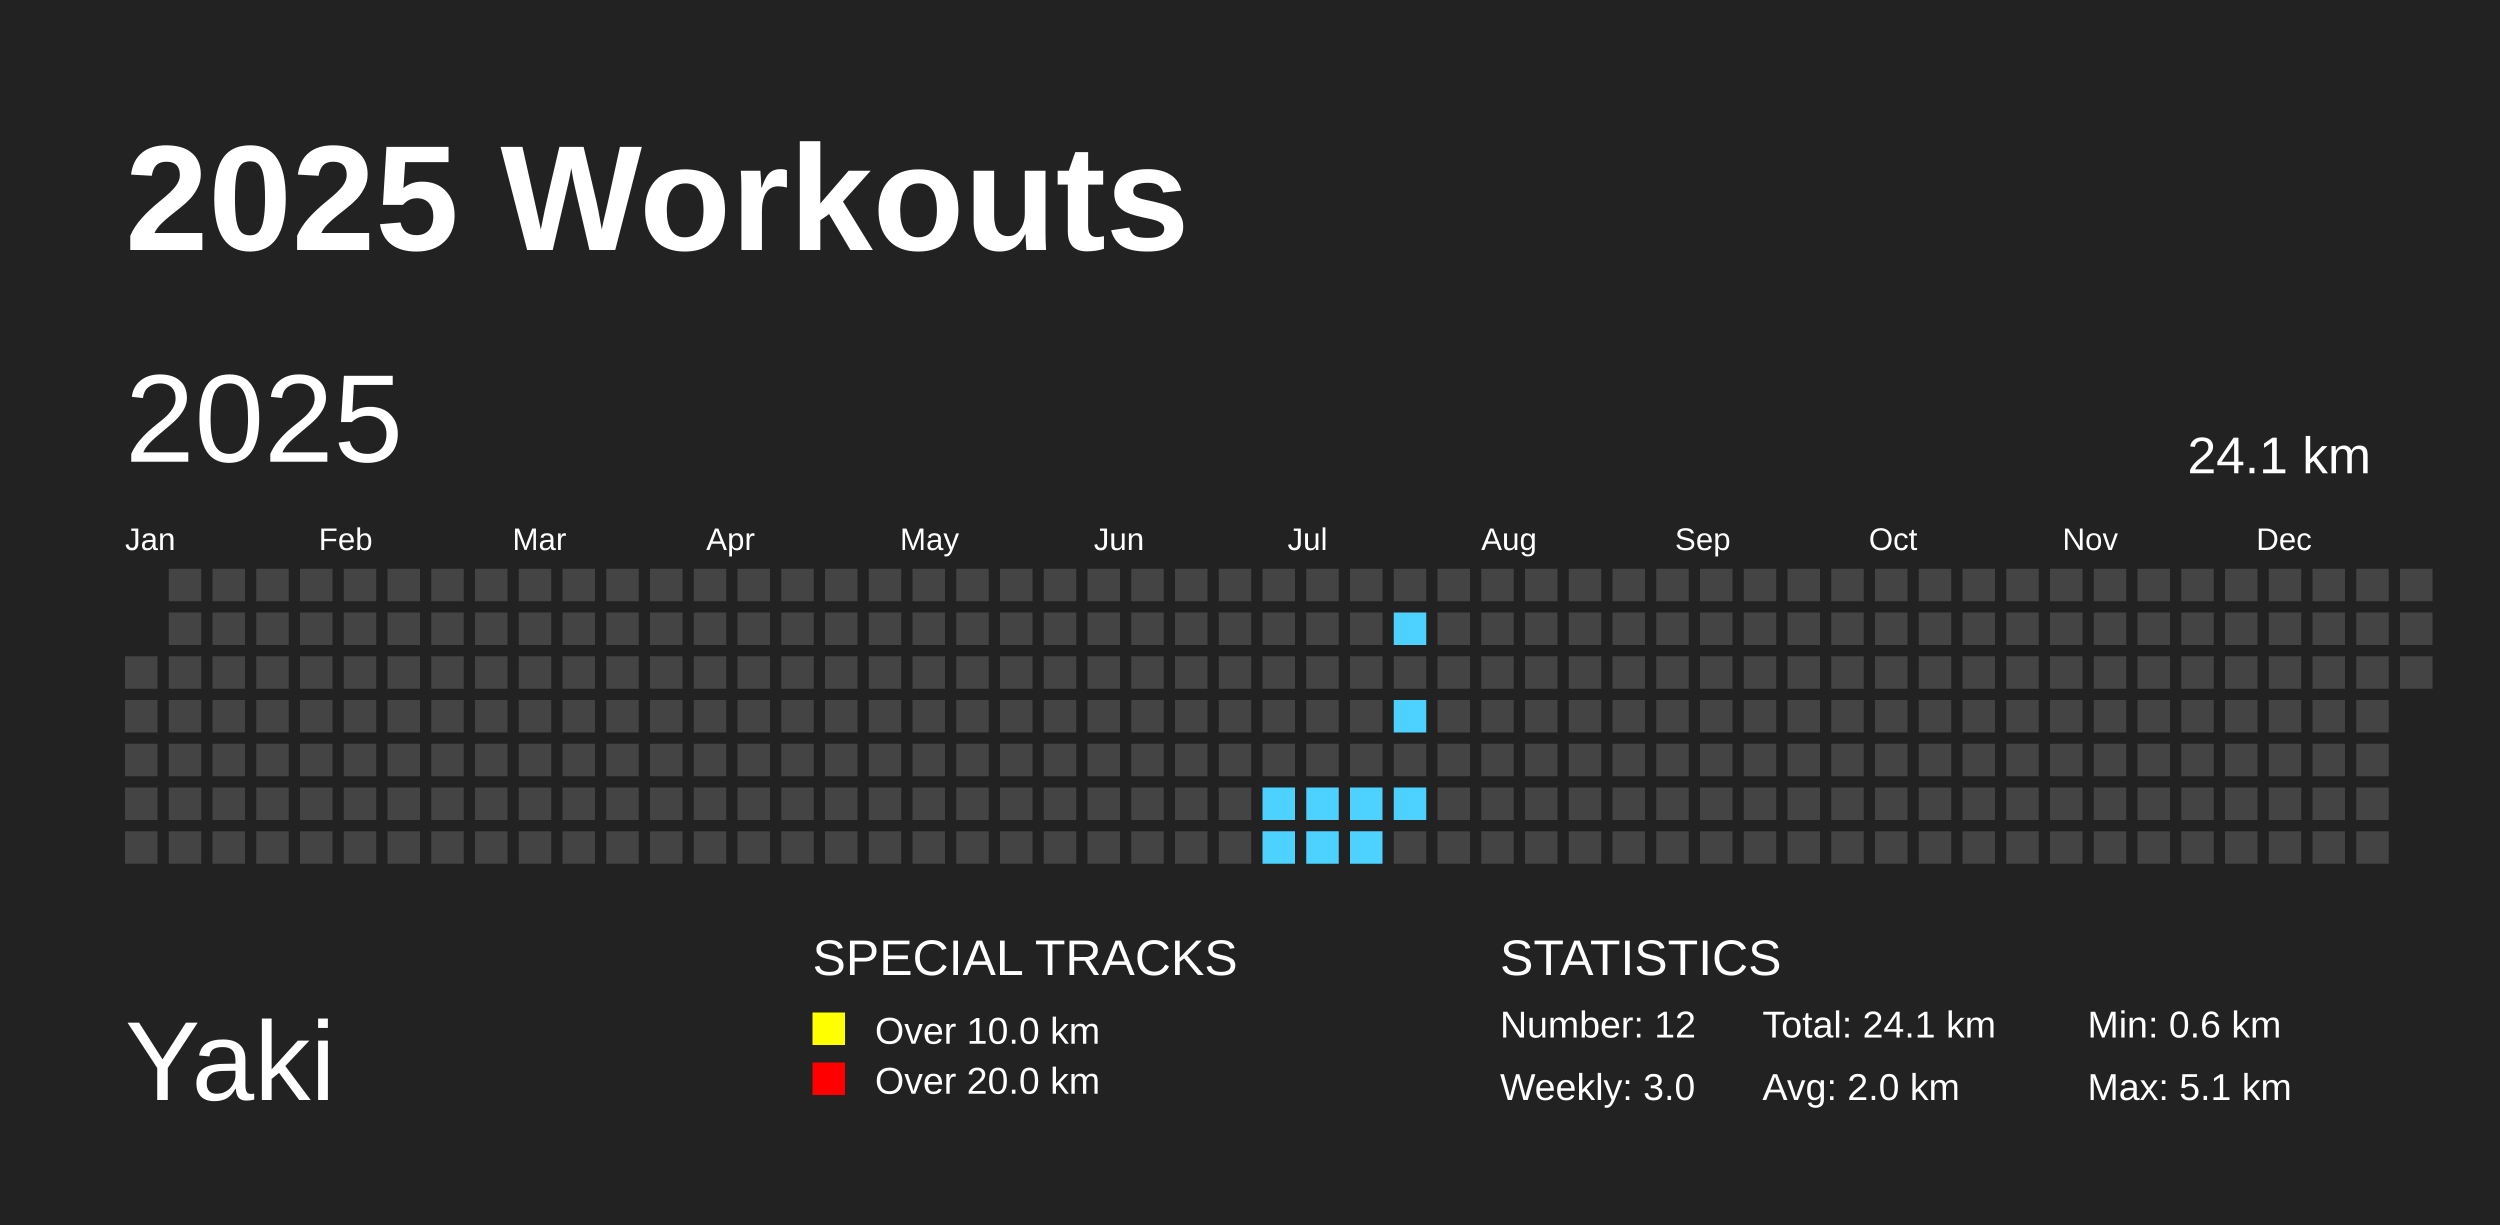
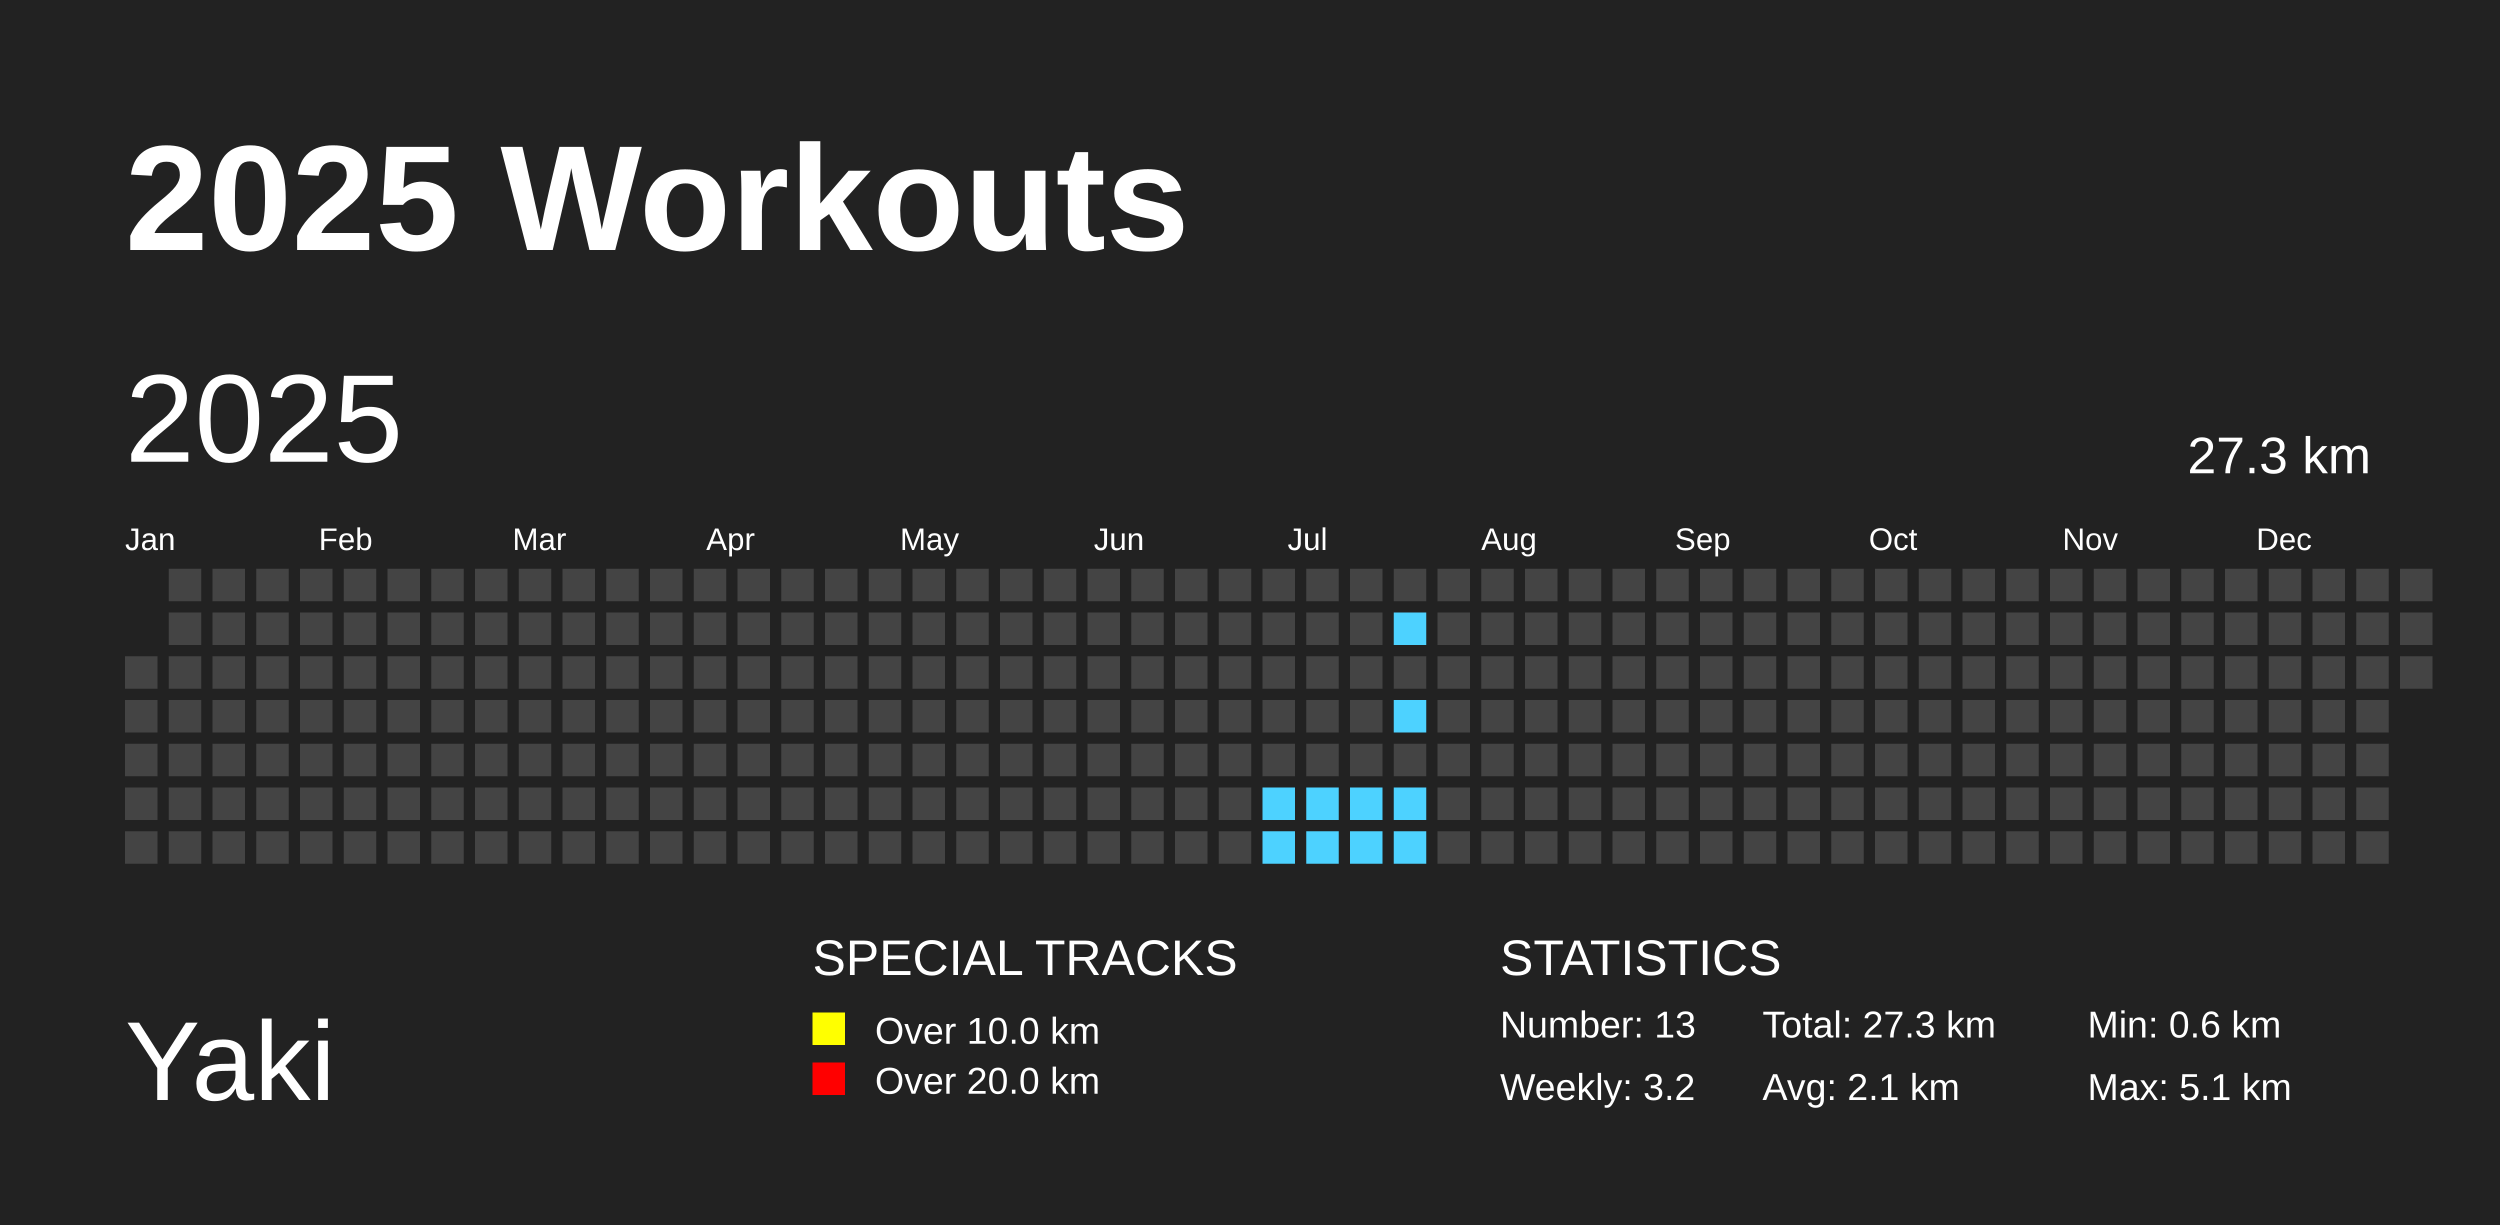
<svg xmlns="http://www.w3.org/2000/svg" baseProfile="full" height="98mm" version="1.1" viewBox="0,0,200,98" width="200mm">
  <defs />
  <rect fill="#222222" height="98" width="200" x="0" y="0" />
  <text fill="#FFFFFF" style="font-size:12px; font-family:Arial; font-weight:bold;" x="10" y="20">2025 Workouts</text>
  <text fill="#FFFFFF" style="font-size:9px; font-family:Arial" x="10" y="88">Yaki</text>
  <text fill="#FFFFFF" style="font-size:4px; font-family:Arial" x="65" y="78">SPECIAL TRACKS</text>
  <rect fill="yellow" height="2.6" width="2.6" x="65" y="81" />
  <text fill="#FFFFFF" style="font-size:3px; font-family:Arial" x="70" y="83.5">Over 10.0 km</text>
  <rect fill="red" height="2.6" width="2.6" x="65" y="85" />
  <text fill="#FFFFFF" style="font-size:3px; font-family:Arial" x="70" y="87.5">Over 20.0 km</text>
  <text fill="#FFFFFF" style="font-size:4px; font-family:Arial" x="120" y="78">STATISTICS</text>
-   <text fill="#FFFFFF" style="font-size:3px; font-family:Arial" x="120" y="83">Number: 12</text>
-   <text fill="#FFFFFF" style="font-size:3px; font-family:Arial" x="120" y="88">Weekly: 3.0</text>
-   <text fill="#FFFFFF" style="font-size:3px; font-family:Arial" x="141" y="83">Total: 24.1 km</text>
-   <text fill="#FFFFFF" style="font-size:3px; font-family:Arial" x="141" y="88">Avg: 2.0 km</text>
+   <text fill="#FFFFFF" style="font-size:3px; font-family:Arial" x="120" y="83">Number: 13</text>
+   <text fill="#FFFFFF" style="font-size:3px; font-family:Arial" x="120" y="88">Weekly: 3.2</text>
+   <text fill="#FFFFFF" style="font-size:3px; font-family:Arial" x="141" y="83">Total: 27.3 km</text>
+   <text fill="#FFFFFF" style="font-size:3px; font-family:Arial" x="141" y="88">Avg: 2.1 km</text>
  <text fill="#FFFFFF" style="font-size:3px; font-family:Arial" x="167" y="83">Min: 0.6 km</text>
  <text fill="#FFFFFF" style="font-size:3px; font-family:Arial" x="167" y="88">Max: 5.1 km</text>
  <text dominant-baseline="hanging" fill="#FFFFFF" style="font-size:10.0px; font-family:Arial;" x="10" y="30">2025</text>
-   <text dominant-baseline="hanging" fill="#FFFFFF" style="font-size:4.125px; font-family:Arial;" x="175" y="35">24.1 km</text>
+   <text dominant-baseline="hanging" fill="#FFFFFF" style="font-size:4.125px; font-family:Arial;" x="175" y="35">27.3 km</text>
  <text fill="#FFFFFF" style="font-size:2.5px; font-family:Arial" x="10.0" y="44">Jan</text>
  <text fill="#FFFFFF" style="font-size:2.5px; font-family:Arial" x="25.5" y="44">Feb</text>
  <text fill="#FFFFFF" style="font-size:2.5px; font-family:Arial" x="41.0" y="44">Mar</text>
  <text fill="#FFFFFF" style="font-size:2.5px; font-family:Arial" x="56.5" y="44">Apr</text>
  <text fill="#FFFFFF" style="font-size:2.5px; font-family:Arial" x="72.0" y="44">May</text>
  <text fill="#FFFFFF" style="font-size:2.5px; font-family:Arial" x="87.5" y="44">Jun</text>
  <text fill="#FFFFFF" style="font-size:2.5px; font-family:Arial" x="103.0" y="44">Jul</text>
  <text fill="#FFFFFF" style="font-size:2.5px; font-family:Arial" x="118.5" y="44">Aug</text>
  <text fill="#FFFFFF" style="font-size:2.5px; font-family:Arial" x="134.0" y="44">Sep</text>
  <text fill="#FFFFFF" style="font-size:2.5px; font-family:Arial" x="149.5" y="44">Oct</text>
  <text fill="#FFFFFF" style="font-size:2.5px; font-family:Arial" x="165.0" y="44">Nov</text>
  <text fill="#FFFFFF" style="font-size:2.5px; font-family:Arial" x="180.5" y="44">Dec</text>
  <rect fill="#444444" height="2.6" width="2.6" x="10.0" y="52.5" />
  <rect fill="#444444" height="2.6" width="2.6" x="10.0" y="56.0" />
  <rect fill="#444444" height="2.6" width="2.6" x="10.0" y="59.5" />
  <rect fill="#444444" height="2.6" width="2.6" x="10.0" y="63.0" />
  <rect fill="#444444" height="2.6" width="2.6" x="10.0" y="66.5" />
  <rect fill="#444444" height="2.6" width="2.6" x="13.5" y="45.5" />
  <rect fill="#444444" height="2.6" width="2.6" x="13.5" y="49.0" />
  <rect fill="#444444" height="2.6" width="2.6" x="13.5" y="52.5" />
  <rect fill="#444444" height="2.6" width="2.6" x="13.5" y="56.0" />
  <rect fill="#444444" height="2.6" width="2.6" x="13.5" y="59.5" />
  <rect fill="#444444" height="2.6" width="2.6" x="13.5" y="63.0" />
  <rect fill="#444444" height="2.6" width="2.6" x="13.5" y="66.5" />
  <rect fill="#444444" height="2.6" width="2.6" x="17.0" y="45.5" />
  <rect fill="#444444" height="2.6" width="2.6" x="17.0" y="49.0" />
  <rect fill="#444444" height="2.6" width="2.6" x="17.0" y="52.5" />
  <rect fill="#444444" height="2.6" width="2.6" x="17.0" y="56.0" />
  <rect fill="#444444" height="2.6" width="2.6" x="17.0" y="59.5" />
  <rect fill="#444444" height="2.6" width="2.6" x="17.0" y="63.0" />
  <rect fill="#444444" height="2.6" width="2.6" x="17.0" y="66.5" />
  <rect fill="#444444" height="2.6" width="2.6" x="20.5" y="45.5" />
  <rect fill="#444444" height="2.6" width="2.6" x="20.5" y="49.0" />
  <rect fill="#444444" height="2.6" width="2.6" x="20.5" y="52.5" />
  <rect fill="#444444" height="2.6" width="2.6" x="20.5" y="56.0" />
  <rect fill="#444444" height="2.6" width="2.6" x="20.5" y="59.5" />
  <rect fill="#444444" height="2.6" width="2.6" x="20.5" y="63.0" />
  <rect fill="#444444" height="2.6" width="2.6" x="20.5" y="66.5" />
  <rect fill="#444444" height="2.6" width="2.6" x="24.0" y="45.5" />
  <rect fill="#444444" height="2.6" width="2.6" x="24.0" y="49.0" />
  <rect fill="#444444" height="2.6" width="2.6" x="24.0" y="52.5" />
  <rect fill="#444444" height="2.6" width="2.6" x="24.0" y="56.0" />
  <rect fill="#444444" height="2.6" width="2.6" x="24.0" y="59.5" />
  <rect fill="#444444" height="2.6" width="2.6" x="24.0" y="63.0" />
  <rect fill="#444444" height="2.6" width="2.6" x="24.0" y="66.5" />
  <rect fill="#444444" height="2.6" width="2.6" x="27.5" y="45.5" />
  <rect fill="#444444" height="2.6" width="2.6" x="27.5" y="49.0" />
  <rect fill="#444444" height="2.6" width="2.6" x="27.5" y="52.5" />
  <rect fill="#444444" height="2.6" width="2.6" x="27.5" y="56.0" />
  <rect fill="#444444" height="2.6" width="2.6" x="27.5" y="59.5" />
  <rect fill="#444444" height="2.6" width="2.6" x="27.5" y="63.0" />
  <rect fill="#444444" height="2.6" width="2.6" x="27.5" y="66.5" />
  <rect fill="#444444" height="2.6" width="2.6" x="31.0" y="45.5" />
  <rect fill="#444444" height="2.6" width="2.6" x="31.0" y="49.0" />
  <rect fill="#444444" height="2.6" width="2.6" x="31.0" y="52.5" />
  <rect fill="#444444" height="2.6" width="2.6" x="31.0" y="56.0" />
  <rect fill="#444444" height="2.6" width="2.6" x="31.0" y="59.5" />
  <rect fill="#444444" height="2.6" width="2.6" x="31.0" y="63.0" />
  <rect fill="#444444" height="2.6" width="2.6" x="31.0" y="66.5" />
  <rect fill="#444444" height="2.6" width="2.6" x="34.5" y="45.5" />
  <rect fill="#444444" height="2.6" width="2.6" x="34.5" y="49.0" />
  <rect fill="#444444" height="2.6" width="2.6" x="34.5" y="52.5" />
  <rect fill="#444444" height="2.6" width="2.6" x="34.5" y="56.0" />
  <rect fill="#444444" height="2.6" width="2.6" x="34.5" y="59.5" />
  <rect fill="#444444" height="2.6" width="2.6" x="34.5" y="63.0" />
  <rect fill="#444444" height="2.6" width="2.6" x="34.5" y="66.5" />
  <rect fill="#444444" height="2.6" width="2.6" x="38.0" y="45.5" />
  <rect fill="#444444" height="2.6" width="2.6" x="38.0" y="49.0" />
  <rect fill="#444444" height="2.6" width="2.6" x="38.0" y="52.5" />
  <rect fill="#444444" height="2.6" width="2.6" x="38.0" y="56.0" />
  <rect fill="#444444" height="2.6" width="2.6" x="38.0" y="59.5" />
  <rect fill="#444444" height="2.6" width="2.6" x="38.0" y="63.0" />
  <rect fill="#444444" height="2.6" width="2.6" x="38.0" y="66.5" />
  <rect fill="#444444" height="2.6" width="2.6" x="41.5" y="45.5" />
  <rect fill="#444444" height="2.6" width="2.6" x="41.5" y="49.0" />
  <rect fill="#444444" height="2.6" width="2.6" x="41.5" y="52.5" />
  <rect fill="#444444" height="2.6" width="2.6" x="41.5" y="56.0" />
  <rect fill="#444444" height="2.6" width="2.6" x="41.5" y="59.5" />
  <rect fill="#444444" height="2.6" width="2.6" x="41.5" y="63.0" />
  <rect fill="#444444" height="2.6" width="2.6" x="41.5" y="66.5" />
  <rect fill="#444444" height="2.6" width="2.6" x="45.0" y="45.5" />
  <rect fill="#444444" height="2.6" width="2.6" x="45.0" y="49.0" />
  <rect fill="#444444" height="2.6" width="2.6" x="45.0" y="52.5" />
  <rect fill="#444444" height="2.6" width="2.6" x="45.0" y="56.0" />
  <rect fill="#444444" height="2.6" width="2.6" x="45.0" y="59.5" />
  <rect fill="#444444" height="2.6" width="2.6" x="45.0" y="63.0" />
  <rect fill="#444444" height="2.6" width="2.6" x="45.0" y="66.5" />
  <rect fill="#444444" height="2.6" width="2.6" x="48.5" y="45.5" />
  <rect fill="#444444" height="2.6" width="2.6" x="48.5" y="49.0" />
  <rect fill="#444444" height="2.6" width="2.6" x="48.5" y="52.5" />
  <rect fill="#444444" height="2.6" width="2.6" x="48.5" y="56.0" />
  <rect fill="#444444" height="2.6" width="2.6" x="48.5" y="59.5" />
  <rect fill="#444444" height="2.6" width="2.6" x="48.5" y="63.0" />
  <rect fill="#444444" height="2.6" width="2.6" x="48.5" y="66.5" />
  <rect fill="#444444" height="2.6" width="2.6" x="52.0" y="45.5" />
  <rect fill="#444444" height="2.6" width="2.6" x="52.0" y="49.0" />
  <rect fill="#444444" height="2.6" width="2.6" x="52.0" y="52.5" />
  <rect fill="#444444" height="2.6" width="2.6" x="52.0" y="56.0" />
  <rect fill="#444444" height="2.6" width="2.6" x="52.0" y="59.5" />
  <rect fill="#444444" height="2.6" width="2.6" x="52.0" y="63.0" />
  <rect fill="#444444" height="2.6" width="2.6" x="52.0" y="66.5" />
  <rect fill="#444444" height="2.6" width="2.6" x="55.5" y="45.5" />
  <rect fill="#444444" height="2.6" width="2.6" x="55.5" y="49.0" />
  <rect fill="#444444" height="2.6" width="2.6" x="55.5" y="52.5" />
  <rect fill="#444444" height="2.6" width="2.6" x="55.5" y="56.0" />
  <rect fill="#444444" height="2.6" width="2.6" x="55.5" y="59.5" />
  <rect fill="#444444" height="2.6" width="2.6" x="55.5" y="63.0" />
  <rect fill="#444444" height="2.6" width="2.6" x="55.5" y="66.5" />
  <rect fill="#444444" height="2.6" width="2.6" x="59.0" y="45.5" />
  <rect fill="#444444" height="2.6" width="2.6" x="59.0" y="49.0" />
  <rect fill="#444444" height="2.6" width="2.6" x="59.0" y="52.5" />
  <rect fill="#444444" height="2.6" width="2.6" x="59.0" y="56.0" />
  <rect fill="#444444" height="2.6" width="2.6" x="59.0" y="59.5" />
  <rect fill="#444444" height="2.6" width="2.6" x="59.0" y="63.0" />
  <rect fill="#444444" height="2.6" width="2.6" x="59.0" y="66.5" />
  <rect fill="#444444" height="2.6" width="2.6" x="62.5" y="45.5" />
  <rect fill="#444444" height="2.6" width="2.6" x="62.5" y="49.0" />
  <rect fill="#444444" height="2.6" width="2.6" x="62.5" y="52.5" />
  <rect fill="#444444" height="2.6" width="2.6" x="62.5" y="56.0" />
  <rect fill="#444444" height="2.6" width="2.6" x="62.5" y="59.5" />
  <rect fill="#444444" height="2.6" width="2.6" x="62.5" y="63.0" />
  <rect fill="#444444" height="2.6" width="2.6" x="62.5" y="66.5" />
  <rect fill="#444444" height="2.6" width="2.6" x="66.0" y="45.5" />
  <rect fill="#444444" height="2.6" width="2.6" x="66.0" y="49.0" />
  <rect fill="#444444" height="2.6" width="2.6" x="66.0" y="52.5" />
  <rect fill="#444444" height="2.6" width="2.6" x="66.0" y="56.0" />
  <rect fill="#444444" height="2.6" width="2.6" x="66.0" y="59.5" />
  <rect fill="#444444" height="2.6" width="2.6" x="66.0" y="63.0" />
  <rect fill="#444444" height="2.6" width="2.6" x="66.0" y="66.5" />
  <rect fill="#444444" height="2.6" width="2.6" x="69.5" y="45.5" />
  <rect fill="#444444" height="2.6" width="2.6" x="69.5" y="49.0" />
  <rect fill="#444444" height="2.6" width="2.6" x="69.5" y="52.5" />
  <rect fill="#444444" height="2.6" width="2.6" x="69.5" y="56.0" />
  <rect fill="#444444" height="2.6" width="2.6" x="69.5" y="59.5" />
  <rect fill="#444444" height="2.6" width="2.6" x="69.5" y="63.0" />
  <rect fill="#444444" height="2.6" width="2.6" x="69.5" y="66.5" />
  <rect fill="#444444" height="2.6" width="2.6" x="73.0" y="45.5" />
  <rect fill="#444444" height="2.6" width="2.6" x="73.0" y="49.0" />
  <rect fill="#444444" height="2.6" width="2.6" x="73.0" y="52.5" />
  <rect fill="#444444" height="2.6" width="2.6" x="73.0" y="56.0" />
  <rect fill="#444444" height="2.6" width="2.6" x="73.0" y="59.5" />
  <rect fill="#444444" height="2.6" width="2.6" x="73.0" y="63.0" />
  <rect fill="#444444" height="2.6" width="2.6" x="73.0" y="66.5" />
  <rect fill="#444444" height="2.6" width="2.6" x="76.5" y="45.5" />
  <rect fill="#444444" height="2.6" width="2.6" x="76.5" y="49.0" />
  <rect fill="#444444" height="2.6" width="2.6" x="76.5" y="52.5" />
  <rect fill="#444444" height="2.6" width="2.6" x="76.5" y="56.0" />
  <rect fill="#444444" height="2.6" width="2.6" x="76.5" y="59.5" />
  <rect fill="#444444" height="2.6" width="2.6" x="76.5" y="63.0" />
  <rect fill="#444444" height="2.6" width="2.6" x="76.5" y="66.5" />
  <rect fill="#444444" height="2.6" width="2.6" x="80.0" y="45.5" />
  <rect fill="#444444" height="2.6" width="2.6" x="80.0" y="49.0" />
  <rect fill="#444444" height="2.6" width="2.6" x="80.0" y="52.5" />
  <rect fill="#444444" height="2.6" width="2.6" x="80.0" y="56.0" />
  <rect fill="#444444" height="2.6" width="2.6" x="80.0" y="59.5" />
  <rect fill="#444444" height="2.6" width="2.6" x="80.0" y="63.0" />
  <rect fill="#444444" height="2.6" width="2.6" x="80.0" y="66.5" />
  <rect fill="#444444" height="2.6" width="2.6" x="83.5" y="45.5" />
  <rect fill="#444444" height="2.6" width="2.6" x="83.5" y="49.0" />
  <rect fill="#444444" height="2.6" width="2.6" x="83.5" y="52.5" />
  <rect fill="#444444" height="2.6" width="2.6" x="83.5" y="56.0" />
  <rect fill="#444444" height="2.6" width="2.6" x="83.5" y="59.5" />
  <rect fill="#444444" height="2.6" width="2.6" x="83.5" y="63.0" />
  <rect fill="#444444" height="2.6" width="2.6" x="83.5" y="66.5" />
  <rect fill="#444444" height="2.6" width="2.6" x="87.0" y="45.5" />
  <rect fill="#444444" height="2.6" width="2.6" x="87.0" y="49.0" />
  <rect fill="#444444" height="2.6" width="2.6" x="87.0" y="52.5" />
  <rect fill="#444444" height="2.6" width="2.6" x="87.0" y="56.0" />
  <rect fill="#444444" height="2.6" width="2.6" x="87.0" y="59.5" />
  <rect fill="#444444" height="2.6" width="2.6" x="87.0" y="63.0" />
  <rect fill="#444444" height="2.6" width="2.6" x="87.0" y="66.5" />
  <rect fill="#444444" height="2.6" width="2.6" x="90.5" y="45.5" />
  <rect fill="#444444" height="2.6" width="2.6" x="90.5" y="49.0" />
  <rect fill="#444444" height="2.6" width="2.6" x="90.5" y="52.5" />
  <rect fill="#444444" height="2.6" width="2.6" x="90.5" y="56.0" />
  <rect fill="#444444" height="2.6" width="2.6" x="90.5" y="59.5" />
  <rect fill="#444444" height="2.6" width="2.6" x="90.5" y="63.0" />
  <rect fill="#444444" height="2.6" width="2.6" x="90.5" y="66.5" />
  <rect fill="#444444" height="2.6" width="2.6" x="94.0" y="45.5" />
  <rect fill="#444444" height="2.6" width="2.6" x="94.0" y="49.0" />
  <rect fill="#444444" height="2.6" width="2.6" x="94.0" y="52.5" />
  <rect fill="#444444" height="2.6" width="2.6" x="94.0" y="56.0" />
  <rect fill="#444444" height="2.6" width="2.6" x="94.0" y="59.5" />
  <rect fill="#444444" height="2.6" width="2.6" x="94.0" y="63.0" />
  <rect fill="#444444" height="2.6" width="2.6" x="94.0" y="66.5" />
  <rect fill="#444444" height="2.6" width="2.6" x="97.5" y="45.5" />
  <rect fill="#444444" height="2.6" width="2.6" x="97.5" y="49.0" />
  <rect fill="#444444" height="2.6" width="2.6" x="97.5" y="52.5" />
  <rect fill="#444444" height="2.6" width="2.6" x="97.5" y="56.0" />
  <rect fill="#444444" height="2.6" width="2.6" x="97.5" y="59.5" />
  <rect fill="#444444" height="2.6" width="2.6" x="97.5" y="63.0" />
  <rect fill="#444444" height="2.6" width="2.6" x="97.5" y="66.5" />
  <rect fill="#444444" height="2.6" width="2.6" x="101.0" y="45.5" />
  <rect fill="#444444" height="2.6" width="2.6" x="101.0" y="49.0" />
  <rect fill="#444444" height="2.6" width="2.6" x="101.0" y="52.5" />
  <rect fill="#444444" height="2.6" width="2.6" x="101.0" y="56.0" />
  <rect fill="#444444" height="2.6" width="2.6" x="101.0" y="59.5" />
  <rect fill="#4DD2FF" height="2.6" width="2.6" x="101.0" y="63.0" />
  <rect fill="#4DD2FF" height="2.6" width="2.6" x="101.0" y="66.5" />
  <rect fill="#444444" height="2.6" width="2.6" x="104.5" y="45.5" />
  <rect fill="#444444" height="2.6" width="2.6" x="104.5" y="49.0" />
  <rect fill="#444444" height="2.6" width="2.6" x="104.5" y="52.5" />
  <rect fill="#444444" height="2.6" width="2.6" x="104.5" y="56.0" />
  <rect fill="#444444" height="2.6" width="2.6" x="104.5" y="59.5" />
  <rect fill="#4DD2FF" height="2.6" width="2.6" x="104.5" y="63.0" />
  <rect fill="#4DD2FF" height="2.6" width="2.6" x="104.5" y="66.5" />
  <rect fill="#444444" height="2.6" width="2.6" x="108.0" y="45.5" />
  <rect fill="#444444" height="2.6" width="2.6" x="108.0" y="49.0" />
  <rect fill="#444444" height="2.6" width="2.6" x="108.0" y="52.5" />
  <rect fill="#444444" height="2.6" width="2.6" x="108.0" y="56.0" />
  <rect fill="#444444" height="2.6" width="2.6" x="108.0" y="59.5" />
  <rect fill="#4DD2FF" height="2.6" width="2.6" x="108.0" y="63.0" />
  <rect fill="#4DD2FF" height="2.6" width="2.6" x="108.0" y="66.5" />
  <rect fill="#444444" height="2.6" width="2.6" x="111.5" y="45.5" />
  <rect fill="#4DD2FF" height="2.6" width="2.6" x="111.5" y="49.0" />
  <rect fill="#444444" height="2.6" width="2.6" x="111.5" y="52.5" />
  <rect fill="#4DD2FF" height="2.6" width="2.6" x="111.5" y="56.0" />
  <rect fill="#444444" height="2.6" width="2.6" x="111.5" y="59.5" />
  <rect fill="#4DD2FF" height="2.6" width="2.6" x="111.5" y="63.0" />
-   <rect fill="#444444" height="2.6" width="2.6" x="111.5" y="66.5" />
+   <rect fill="#4DD2FF" height="2.6" width="2.6" x="111.5" y="66.5" />
  <rect fill="#444444" height="2.6" width="2.6" x="115.0" y="45.5" />
  <rect fill="#444444" height="2.6" width="2.6" x="115.0" y="49.0" />
  <rect fill="#444444" height="2.6" width="2.6" x="115.0" y="52.5" />
  <rect fill="#444444" height="2.6" width="2.6" x="115.0" y="56.0" />
  <rect fill="#444444" height="2.6" width="2.6" x="115.0" y="59.5" />
  <rect fill="#444444" height="2.6" width="2.6" x="115.0" y="63.0" />
  <rect fill="#444444" height="2.6" width="2.6" x="115.0" y="66.5" />
  <rect fill="#444444" height="2.6" width="2.6" x="118.5" y="45.5" />
  <rect fill="#444444" height="2.6" width="2.6" x="118.5" y="49.0" />
  <rect fill="#444444" height="2.6" width="2.6" x="118.5" y="52.5" />
  <rect fill="#444444" height="2.6" width="2.6" x="118.5" y="56.0" />
  <rect fill="#444444" height="2.6" width="2.6" x="118.5" y="59.5" />
  <rect fill="#444444" height="2.6" width="2.6" x="118.5" y="63.0" />
  <rect fill="#444444" height="2.6" width="2.6" x="118.5" y="66.5" />
  <rect fill="#444444" height="2.6" width="2.6" x="122.0" y="45.5" />
  <rect fill="#444444" height="2.6" width="2.6" x="122.0" y="49.0" />
  <rect fill="#444444" height="2.6" width="2.6" x="122.0" y="52.5" />
  <rect fill="#444444" height="2.6" width="2.6" x="122.0" y="56.0" />
  <rect fill="#444444" height="2.6" width="2.6" x="122.0" y="59.5" />
  <rect fill="#444444" height="2.6" width="2.6" x="122.0" y="63.0" />
  <rect fill="#444444" height="2.6" width="2.6" x="122.0" y="66.5" />
  <rect fill="#444444" height="2.6" width="2.6" x="125.5" y="45.5" />
  <rect fill="#444444" height="2.6" width="2.6" x="125.5" y="49.0" />
  <rect fill="#444444" height="2.6" width="2.6" x="125.5" y="52.5" />
  <rect fill="#444444" height="2.6" width="2.6" x="125.5" y="56.0" />
  <rect fill="#444444" height="2.6" width="2.6" x="125.5" y="59.5" />
  <rect fill="#444444" height="2.6" width="2.6" x="125.5" y="63.0" />
  <rect fill="#444444" height="2.6" width="2.6" x="125.5" y="66.5" />
  <rect fill="#444444" height="2.6" width="2.6" x="129.0" y="45.5" />
  <rect fill="#444444" height="2.6" width="2.6" x="129.0" y="49.0" />
  <rect fill="#444444" height="2.6" width="2.6" x="129.0" y="52.5" />
  <rect fill="#444444" height="2.6" width="2.6" x="129.0" y="56.0" />
  <rect fill="#444444" height="2.6" width="2.6" x="129.0" y="59.5" />
  <rect fill="#444444" height="2.6" width="2.6" x="129.0" y="63.0" />
  <rect fill="#444444" height="2.6" width="2.6" x="129.0" y="66.5" />
  <rect fill="#444444" height="2.6" width="2.6" x="132.5" y="45.5" />
  <rect fill="#444444" height="2.6" width="2.6" x="132.5" y="49.0" />
  <rect fill="#444444" height="2.6" width="2.6" x="132.5" y="52.5" />
  <rect fill="#444444" height="2.6" width="2.6" x="132.5" y="56.0" />
  <rect fill="#444444" height="2.6" width="2.6" x="132.5" y="59.5" />
  <rect fill="#444444" height="2.6" width="2.6" x="132.5" y="63.0" />
  <rect fill="#444444" height="2.6" width="2.6" x="132.5" y="66.5" />
  <rect fill="#444444" height="2.6" width="2.6" x="136.0" y="45.5" />
  <rect fill="#444444" height="2.6" width="2.6" x="136.0" y="49.0" />
  <rect fill="#444444" height="2.6" width="2.6" x="136.0" y="52.5" />
  <rect fill="#444444" height="2.6" width="2.6" x="136.0" y="56.0" />
  <rect fill="#444444" height="2.6" width="2.6" x="136.0" y="59.5" />
  <rect fill="#444444" height="2.6" width="2.6" x="136.0" y="63.0" />
  <rect fill="#444444" height="2.6" width="2.6" x="136.0" y="66.5" />
  <rect fill="#444444" height="2.6" width="2.6" x="139.5" y="45.5" />
  <rect fill="#444444" height="2.6" width="2.6" x="139.5" y="49.0" />
  <rect fill="#444444" height="2.6" width="2.6" x="139.5" y="52.5" />
  <rect fill="#444444" height="2.6" width="2.6" x="139.5" y="56.0" />
  <rect fill="#444444" height="2.6" width="2.6" x="139.5" y="59.5" />
  <rect fill="#444444" height="2.6" width="2.6" x="139.5" y="63.0" />
  <rect fill="#444444" height="2.6" width="2.6" x="139.5" y="66.5" />
  <rect fill="#444444" height="2.6" width="2.6" x="143.0" y="45.5" />
  <rect fill="#444444" height="2.6" width="2.6" x="143.0" y="49.0" />
  <rect fill="#444444" height="2.6" width="2.6" x="143.0" y="52.5" />
  <rect fill="#444444" height="2.6" width="2.6" x="143.0" y="56.0" />
  <rect fill="#444444" height="2.6" width="2.6" x="143.0" y="59.5" />
  <rect fill="#444444" height="2.6" width="2.6" x="143.0" y="63.0" />
  <rect fill="#444444" height="2.6" width="2.6" x="143.0" y="66.5" />
  <rect fill="#444444" height="2.6" width="2.6" x="146.5" y="45.5" />
  <rect fill="#444444" height="2.6" width="2.6" x="146.5" y="49.0" />
  <rect fill="#444444" height="2.6" width="2.6" x="146.5" y="52.5" />
  <rect fill="#444444" height="2.6" width="2.6" x="146.5" y="56.0" />
  <rect fill="#444444" height="2.6" width="2.6" x="146.5" y="59.5" />
  <rect fill="#444444" height="2.6" width="2.6" x="146.5" y="63.0" />
  <rect fill="#444444" height="2.6" width="2.6" x="146.5" y="66.5" />
  <rect fill="#444444" height="2.6" width="2.6" x="150.0" y="45.5" />
  <rect fill="#444444" height="2.6" width="2.6" x="150.0" y="49.0" />
  <rect fill="#444444" height="2.6" width="2.6" x="150.0" y="52.5" />
  <rect fill="#444444" height="2.6" width="2.6" x="150.0" y="56.0" />
  <rect fill="#444444" height="2.6" width="2.6" x="150.0" y="59.5" />
  <rect fill="#444444" height="2.6" width="2.6" x="150.0" y="63.0" />
  <rect fill="#444444" height="2.6" width="2.6" x="150.0" y="66.5" />
  <rect fill="#444444" height="2.6" width="2.6" x="153.5" y="45.5" />
  <rect fill="#444444" height="2.6" width="2.6" x="153.5" y="49.0" />
  <rect fill="#444444" height="2.6" width="2.6" x="153.5" y="52.5" />
  <rect fill="#444444" height="2.6" width="2.6" x="153.5" y="56.0" />
  <rect fill="#444444" height="2.6" width="2.6" x="153.5" y="59.5" />
  <rect fill="#444444" height="2.6" width="2.6" x="153.5" y="63.0" />
  <rect fill="#444444" height="2.6" width="2.6" x="153.5" y="66.5" />
  <rect fill="#444444" height="2.6" width="2.6" x="157.0" y="45.5" />
  <rect fill="#444444" height="2.6" width="2.6" x="157.0" y="49.0" />
  <rect fill="#444444" height="2.6" width="2.6" x="157.0" y="52.5" />
  <rect fill="#444444" height="2.6" width="2.6" x="157.0" y="56.0" />
  <rect fill="#444444" height="2.6" width="2.6" x="157.0" y="59.5" />
  <rect fill="#444444" height="2.6" width="2.6" x="157.0" y="63.0" />
  <rect fill="#444444" height="2.6" width="2.6" x="157.0" y="66.5" />
  <rect fill="#444444" height="2.6" width="2.6" x="160.5" y="45.5" />
  <rect fill="#444444" height="2.6" width="2.6" x="160.5" y="49.0" />
  <rect fill="#444444" height="2.6" width="2.6" x="160.5" y="52.5" />
  <rect fill="#444444" height="2.6" width="2.6" x="160.5" y="56.0" />
  <rect fill="#444444" height="2.6" width="2.6" x="160.5" y="59.5" />
  <rect fill="#444444" height="2.6" width="2.6" x="160.5" y="63.0" />
  <rect fill="#444444" height="2.6" width="2.6" x="160.5" y="66.5" />
  <rect fill="#444444" height="2.6" width="2.6" x="164.0" y="45.5" />
  <rect fill="#444444" height="2.6" width="2.6" x="164.0" y="49.0" />
  <rect fill="#444444" height="2.6" width="2.6" x="164.0" y="52.5" />
  <rect fill="#444444" height="2.6" width="2.6" x="164.0" y="56.0" />
  <rect fill="#444444" height="2.6" width="2.6" x="164.0" y="59.5" />
  <rect fill="#444444" height="2.6" width="2.6" x="164.0" y="63.0" />
  <rect fill="#444444" height="2.6" width="2.6" x="164.0" y="66.5" />
  <rect fill="#444444" height="2.6" width="2.6" x="167.5" y="45.5" />
  <rect fill="#444444" height="2.6" width="2.6" x="167.5" y="49.0" />
  <rect fill="#444444" height="2.6" width="2.6" x="167.5" y="52.5" />
  <rect fill="#444444" height="2.6" width="2.6" x="167.5" y="56.0" />
  <rect fill="#444444" height="2.6" width="2.6" x="167.5" y="59.5" />
  <rect fill="#444444" height="2.6" width="2.6" x="167.5" y="63.0" />
  <rect fill="#444444" height="2.6" width="2.6" x="167.5" y="66.5" />
  <rect fill="#444444" height="2.6" width="2.6" x="171.0" y="45.5" />
  <rect fill="#444444" height="2.6" width="2.6" x="171.0" y="49.0" />
  <rect fill="#444444" height="2.6" width="2.6" x="171.0" y="52.5" />
  <rect fill="#444444" height="2.6" width="2.6" x="171.0" y="56.0" />
  <rect fill="#444444" height="2.6" width="2.6" x="171.0" y="59.5" />
  <rect fill="#444444" height="2.6" width="2.6" x="171.0" y="63.0" />
  <rect fill="#444444" height="2.6" width="2.6" x="171.0" y="66.5" />
  <rect fill="#444444" height="2.6" width="2.6" x="174.5" y="45.5" />
  <rect fill="#444444" height="2.6" width="2.6" x="174.5" y="49.0" />
  <rect fill="#444444" height="2.6" width="2.6" x="174.5" y="52.5" />
  <rect fill="#444444" height="2.6" width="2.6" x="174.5" y="56.0" />
  <rect fill="#444444" height="2.6" width="2.6" x="174.5" y="59.5" />
  <rect fill="#444444" height="2.6" width="2.6" x="174.5" y="63.0" />
  <rect fill="#444444" height="2.6" width="2.6" x="174.5" y="66.5" />
  <rect fill="#444444" height="2.6" width="2.6" x="178.0" y="45.5" />
  <rect fill="#444444" height="2.6" width="2.6" x="178.0" y="49.0" />
  <rect fill="#444444" height="2.6" width="2.6" x="178.0" y="52.5" />
  <rect fill="#444444" height="2.6" width="2.6" x="178.0" y="56.0" />
  <rect fill="#444444" height="2.6" width="2.6" x="178.0" y="59.5" />
  <rect fill="#444444" height="2.6" width="2.6" x="178.0" y="63.0" />
  <rect fill="#444444" height="2.6" width="2.6" x="178.0" y="66.5" />
  <rect fill="#444444" height="2.6" width="2.6" x="181.5" y="45.5" />
  <rect fill="#444444" height="2.6" width="2.6" x="181.5" y="49.0" />
  <rect fill="#444444" height="2.6" width="2.6" x="181.5" y="52.5" />
  <rect fill="#444444" height="2.6" width="2.6" x="181.5" y="56.0" />
  <rect fill="#444444" height="2.6" width="2.6" x="181.5" y="59.5" />
  <rect fill="#444444" height="2.6" width="2.6" x="181.5" y="63.0" />
  <rect fill="#444444" height="2.6" width="2.6" x="181.5" y="66.5" />
  <rect fill="#444444" height="2.6" width="2.6" x="185.0" y="45.5" />
  <rect fill="#444444" height="2.6" width="2.6" x="185.0" y="49.0" />
  <rect fill="#444444" height="2.6" width="2.6" x="185.0" y="52.5" />
  <rect fill="#444444" height="2.6" width="2.6" x="185.0" y="56.0" />
  <rect fill="#444444" height="2.6" width="2.6" x="185.0" y="59.5" />
  <rect fill="#444444" height="2.6" width="2.6" x="185.0" y="63.0" />
  <rect fill="#444444" height="2.6" width="2.6" x="185.0" y="66.5" />
  <rect fill="#444444" height="2.6" width="2.6" x="188.5" y="45.5" />
  <rect fill="#444444" height="2.6" width="2.6" x="188.5" y="49.0" />
  <rect fill="#444444" height="2.6" width="2.6" x="188.5" y="52.5" />
  <rect fill="#444444" height="2.6" width="2.6" x="188.5" y="56.0" />
  <rect fill="#444444" height="2.6" width="2.6" x="188.5" y="59.5" />
  <rect fill="#444444" height="2.6" width="2.6" x="188.5" y="63.0" />
  <rect fill="#444444" height="2.6" width="2.6" x="188.5" y="66.5" />
  <rect fill="#444444" height="2.6" width="2.6" x="192.0" y="45.5" />
  <rect fill="#444444" height="2.6" width="2.6" x="192.0" y="49.0" />
  <rect fill="#444444" height="2.6" width="2.6" x="192.0" y="52.5" />
</svg>
